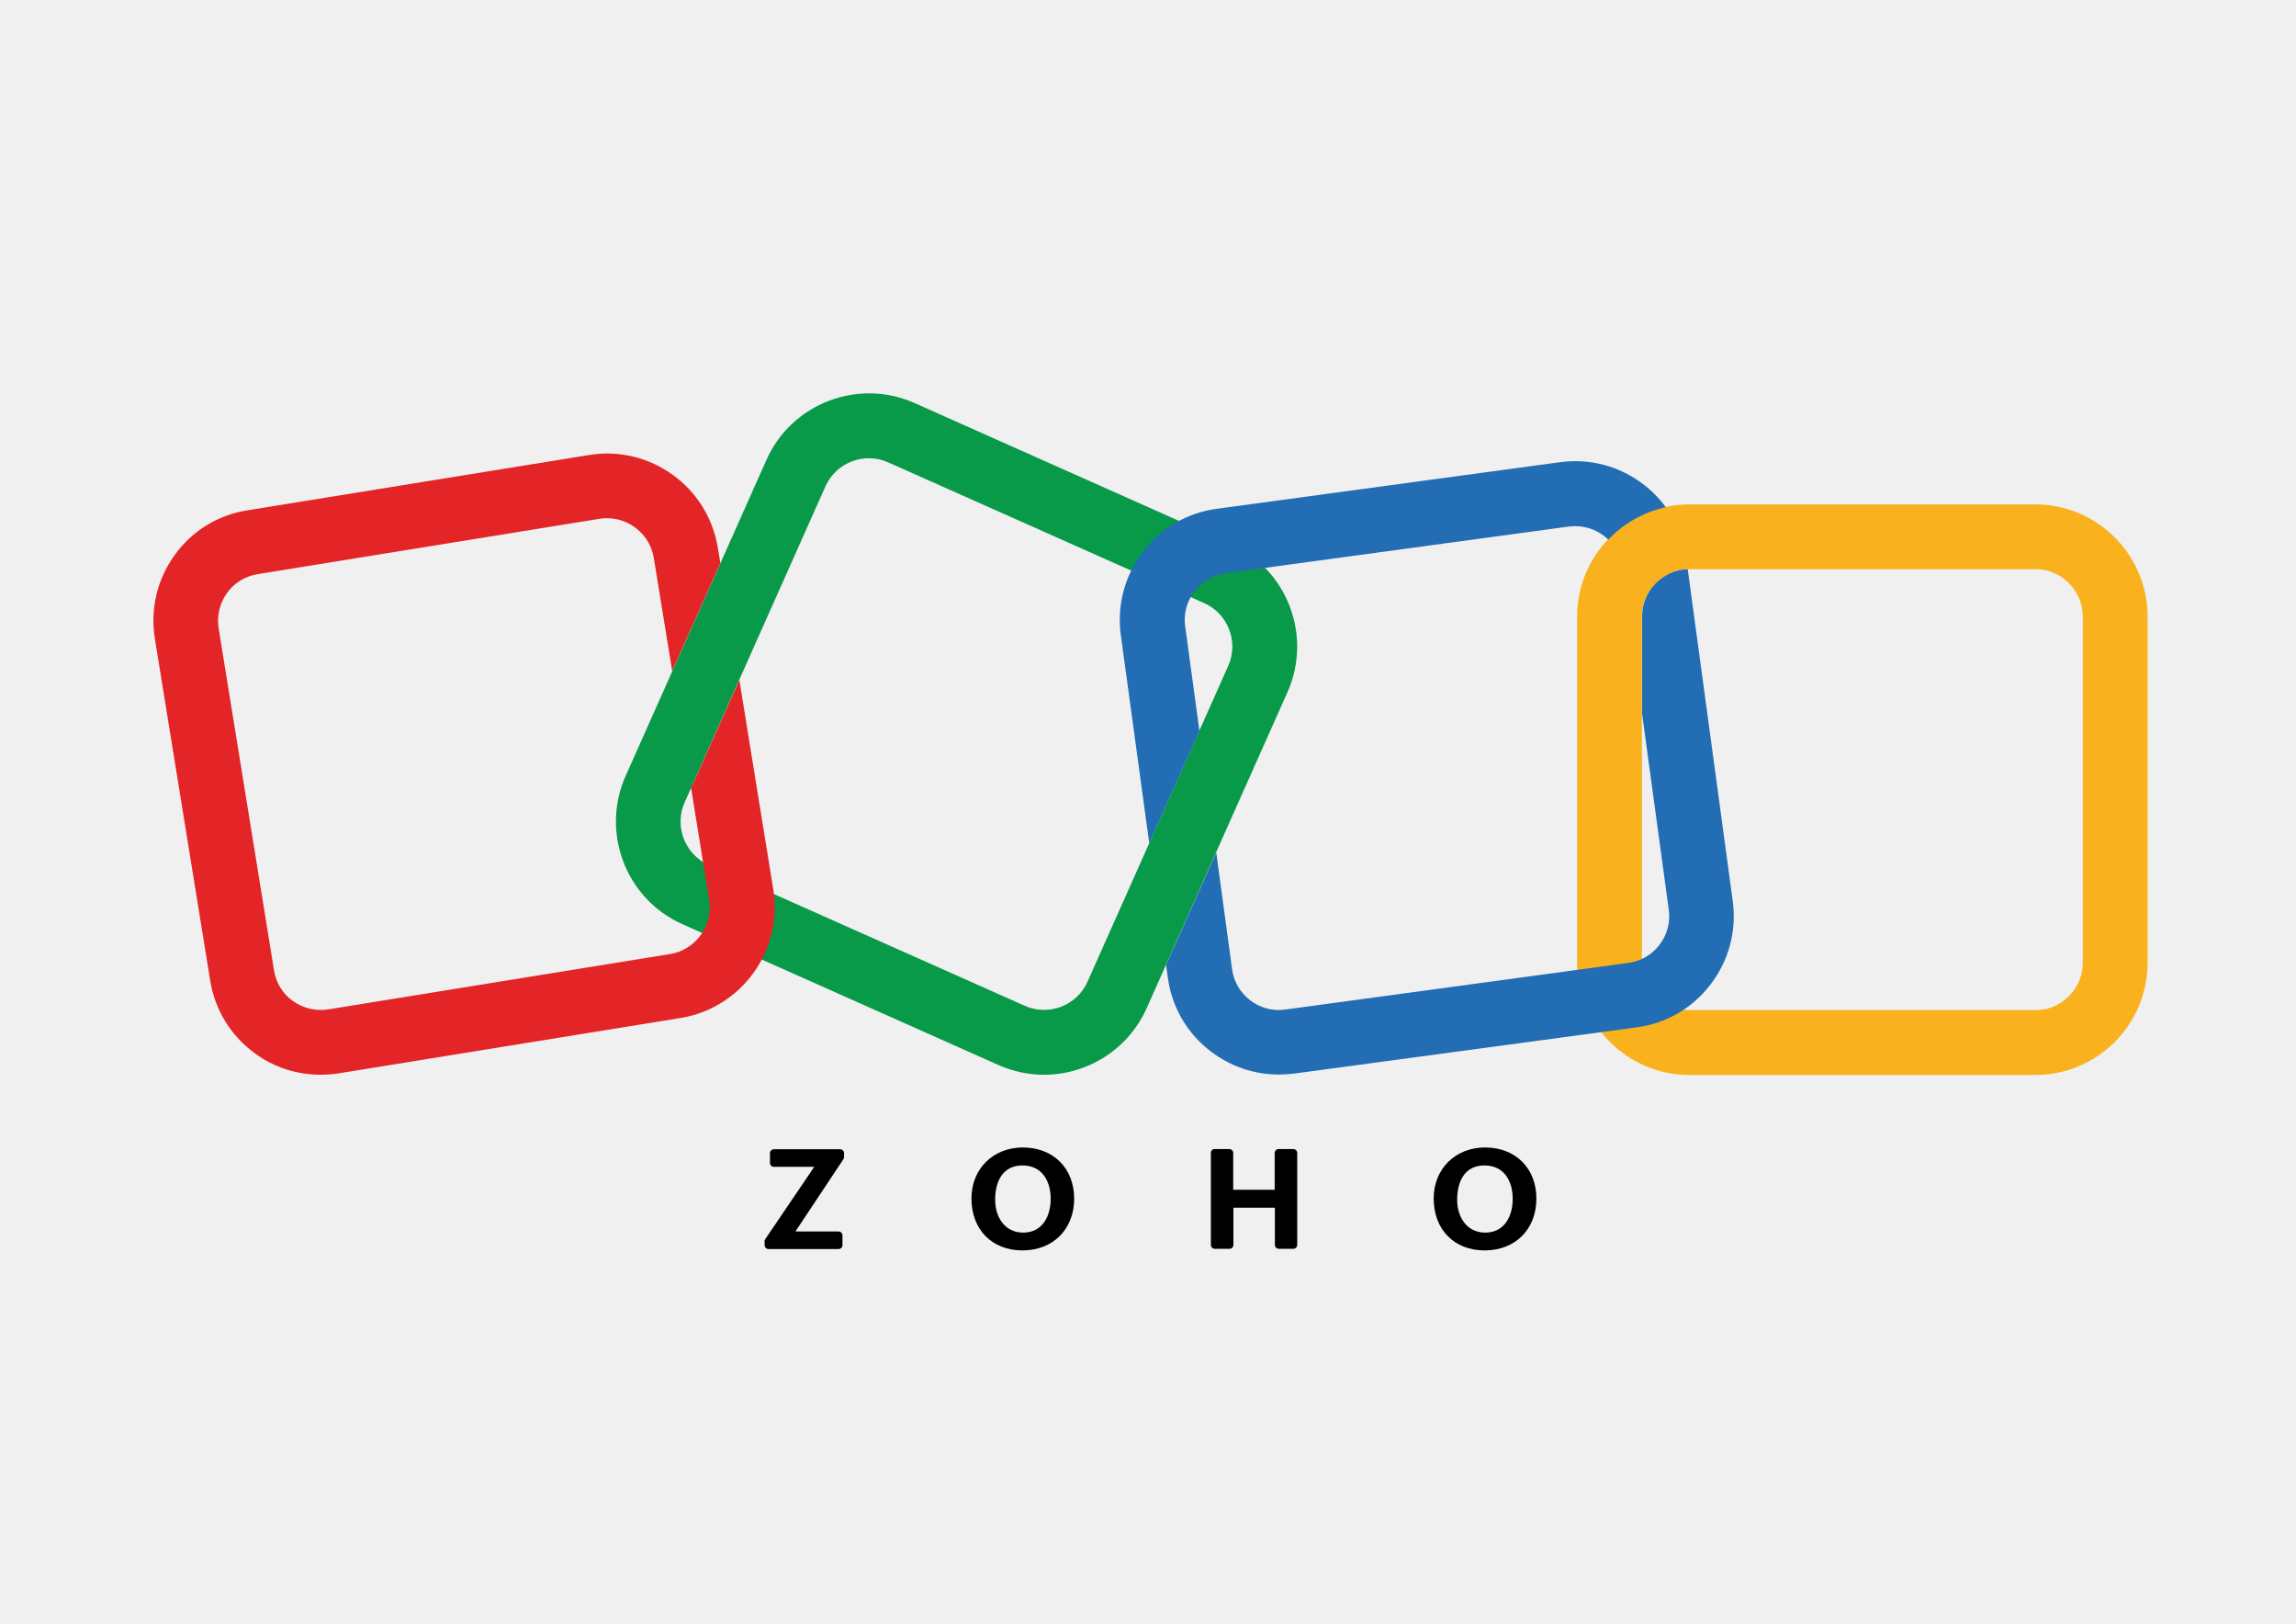
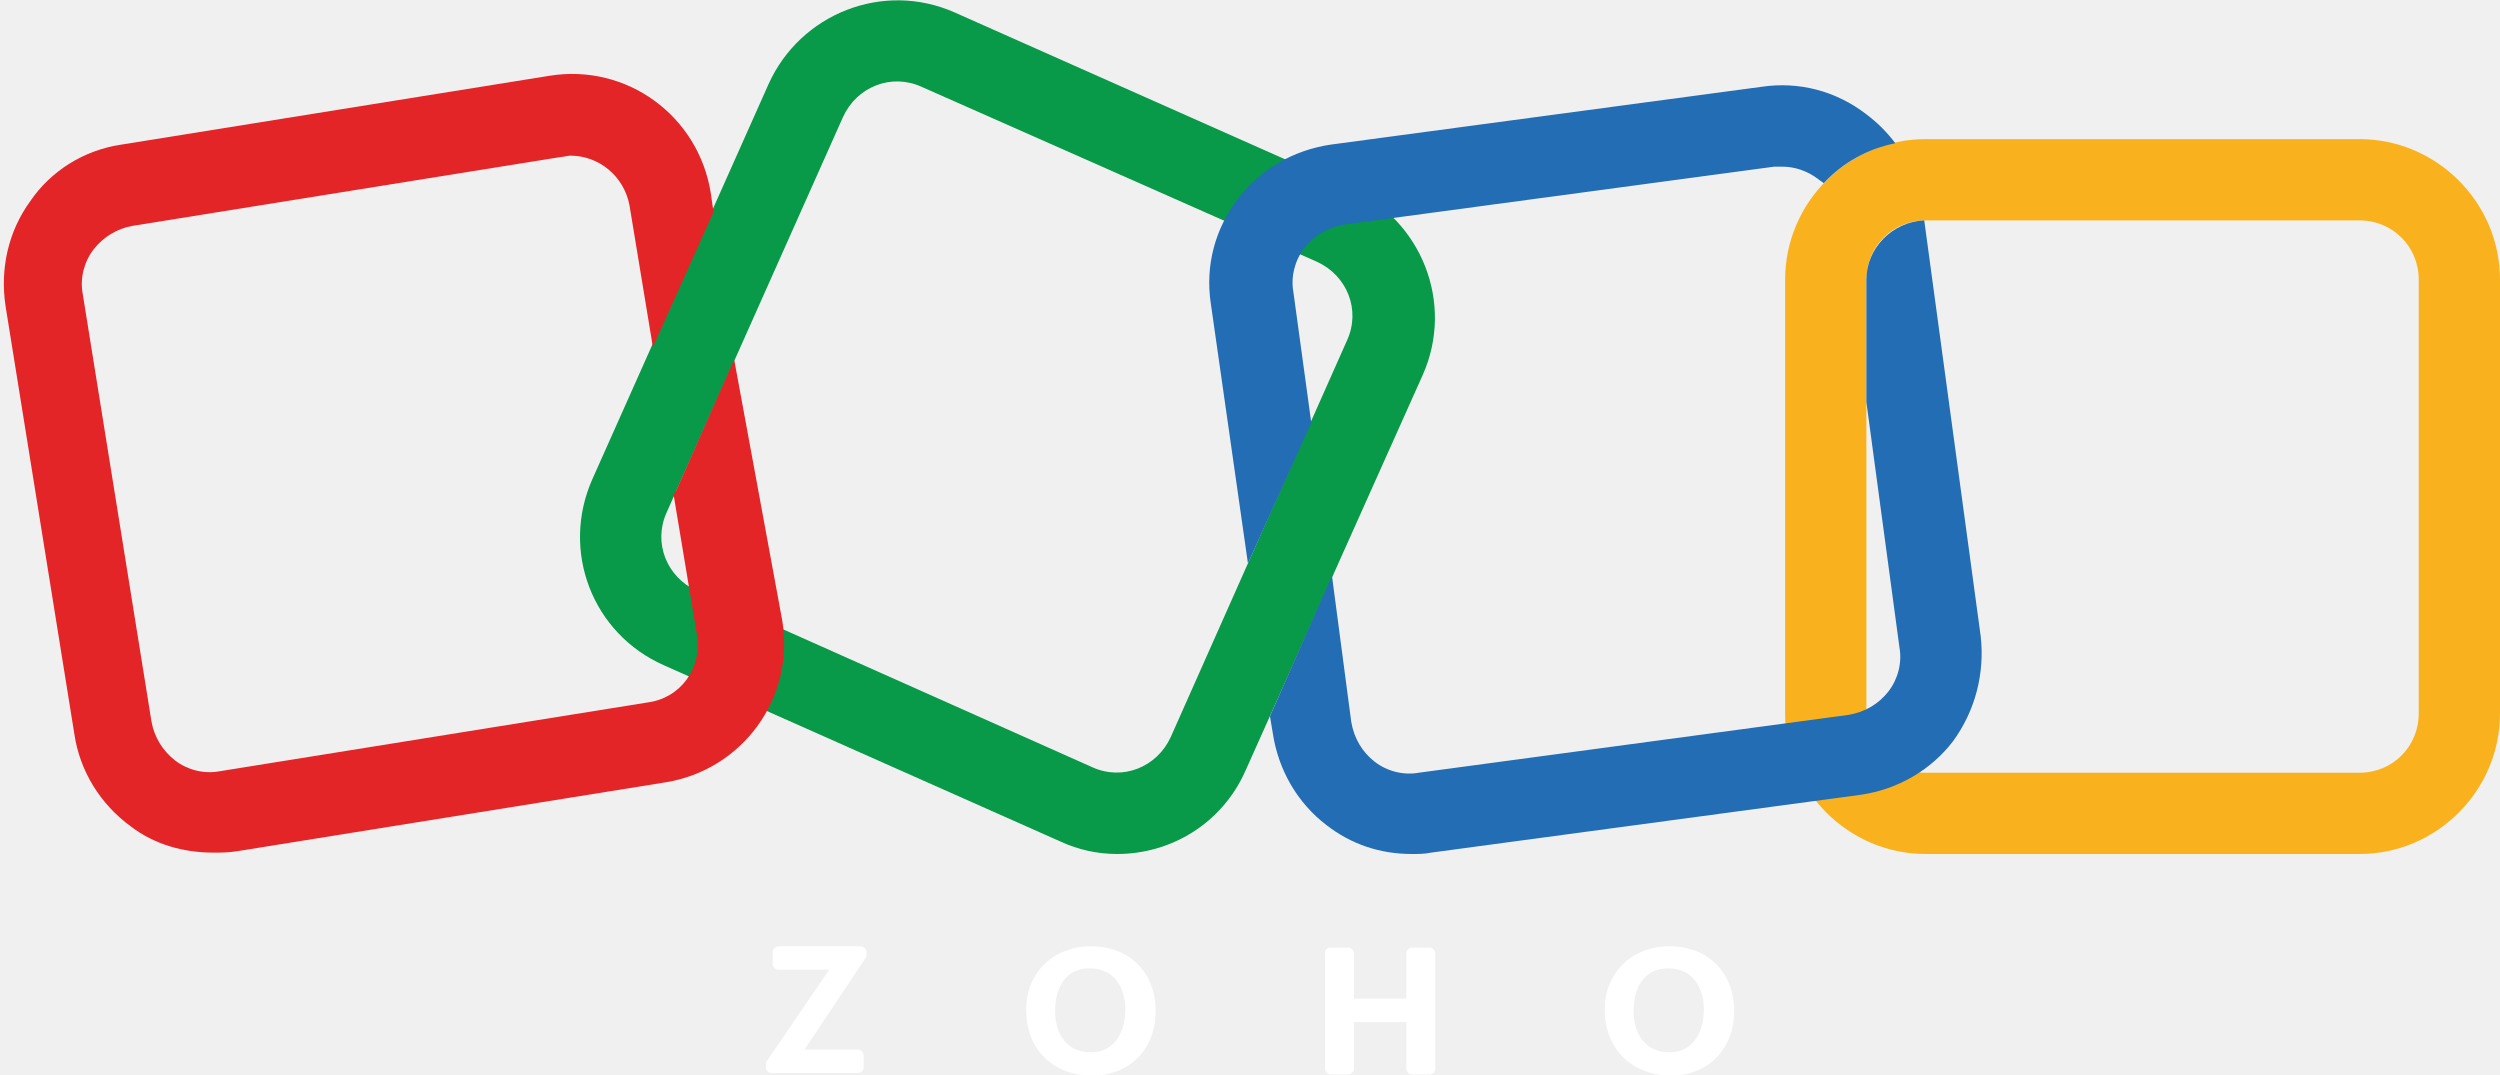
- <svg xmlns="http://www.w3.org/2000/svg" version="1.1" id="katman_1" x="0px" y="0px" viewBox="0 0 841.89 595.28" style="enable-background:new 0 0 841.89 595.28;" xml:space="preserve">
+ <svg xmlns="http://www.w3.org/2000/svg" version="1.1" id="Layer_1" x="0px" y="0px" viewBox="0 0 181.5 78" style="enable-background:new 0 0 181.5 78;" xml:space="preserve">
  <style type="text/css">
- 	.st0{fill:#089949;}
+   .st0{fill:#089949;}
	.st1{fill:#F9B21D;}
	.st2{fill:#E42527;}
	.st3{fill:#226DB4;}
- </style>
+ 	.st4{fill:#FFFFFF;}
+  </style>
  <g>
    <g>
      <g>
-         <path class="st0" d="M382.8,394.02c-5.58,0-11.23-1.16-16.66-3.55l0,0l-115.89-51.64c-20.72-9.2-30.06-33.61-20.86-54.32     l51.64-115.89c9.2-20.72,33.61-30.06,54.32-20.86l115.89,51.64c20.72,9.2,30.06,33.61,20.86,54.32l-51.64,115.89     C413.58,384.97,398.51,394.02,382.8,394.02z M375.77,368.75c8.76,3.91,19.05-0.07,22.96-8.76l51.64-115.89     c3.91-8.76-0.07-19.05-8.76-22.96l-115.96-51.64c-8.76-3.91-19.05,0.07-22.96,8.76l-51.64,115.89     c-3.91,8.76,0.07,19.05,8.76,22.96L375.77,368.75z" />
+         <path class="st0" d="M81.1,62c-1.4,0-2.8-0.3-4.1-0.9l0,0L48.2,48.3C43,46,40.7,40,43,34.8L55.8,6.1c2.3-5.1,8.3-7.5,13.5-5.2     l28.8,12.8c5.1,2.3,7.5,8.3,5.2,13.5L90.4,56C88.7,59.8,85,62,81.1,62z M79.3,55.7c2.2,1,4.7,0,5.7-2.2l12.8-28.8     c1-2.2,0-4.7-2.2-5.7L66.9,6.3c-2.2-1-4.7,0-5.7,2.2L48.4,37.2c-1,2.2,0,4.7,2.2,5.7L79.3,55.7z">
+     </path>
      </g>
      <g>
-         <path class="st1" d="M746.33,394.1h-126.9c-22.67,0-41.14-18.47-41.14-41.14v-126.9c0-22.67,18.47-41.14,41.14-41.14h126.9     c22.67,0,41.14,18.47,41.14,41.14v126.9C787.47,375.63,769,394.1,746.33,394.1z M619.43,208.67c-9.56,0-17.38,7.82-17.38,17.38     v126.9c0,9.56,7.82,17.38,17.38,17.38h126.9c9.56,0,17.38-7.82,17.38-17.38v-126.9c0-9.56-7.82-17.38-17.38-17.38H619.43z" />
+         <path class="st1" d="M171.3,62h-31.5c-5.6,0-10.2-4.6-10.2-10.2V20.3c0-5.6,4.6-10.2,10.2-10.2h31.5c5.6,0,10.2,4.6,10.2,10.2     v31.5C181.5,57.4,176.9,62,171.3,62z M139.8,16c-2.4,0-4.3,1.9-4.3,4.3v31.5c0,2.4,1.9,4.3,4.3,4.3h31.5c2.4,0,4.3-1.9,4.3-4.3     V20.3c0-2.4-1.9-4.3-4.3-4.3H139.8z">
+     </path>
      </g>
-       <path class="st2" d="M271.11,249.31l-17.09,38.24c-0.22,0.43-0.43,0.8-0.65,1.16l6.66,41.14c1.52,9.49-4.93,18.4-14.34,19.92    l-125.3,20.28c-4.56,0.72-9.2-0.36-12.97-3.04c-3.77-2.68-6.23-6.74-6.95-11.3L80.18,230.4c-0.72-4.56,0.36-9.2,3.04-12.97    s6.74-6.23,11.3-6.95l125.3-20.28c0.94-0.14,1.88-0.22,2.75-0.22c8.33,0,15.79,6.08,17.17,14.63l6.74,41.43l17.67-39.62    l-0.94-5.58c-3.62-22.38-24.77-37.66-47.15-34.04l-125.3,20.28c-10.79,1.67-20.35,7.53-26.73,16.44    c-6.45,8.91-8.98,19.77-7.24,30.64l20.28,125.3c1.74,10.86,7.61,20.35,16.51,26.8c7.03,5.14,15.36,7.75,23.97,7.75    c2.17,0,4.42-0.14,6.66-0.51l125.3-20.28c22.38-3.62,37.66-24.77,34.04-47.15L271.11,249.31z" />
+       <path class="st2" d="M53.3,26.1l-4.2,9.5c-0.1,0.1-0.1,0.2-0.2,0.3l1.7,10.2c0.4,2.4-1.2,4.6-3.6,4.9l-31.1,5    c-1.1,0.2-2.3-0.1-3.2-0.8c-0.9-0.7-1.5-1.7-1.7-2.8l-5-31.1c-0.2-1.1,0.1-2.3,0.8-3.2c0.7-0.9,1.7-1.5,2.8-1.7l31.1-5    c0.2,0,0.5-0.1,0.7-0.1c2.1,0,3.9,1.5,4.3,3.6l1.7,10.3l4.4-9.8l-0.2-1.4c-0.9-5.6-6.1-9.4-11.7-8.5l-31.1,5    c-2.7,0.4-5.1,1.9-6.6,4.1c-1.6,2.2-2.2,4.9-1.8,7.6l5,31.1c0.4,2.7,1.9,5.1,4.1,6.7c1.7,1.3,3.8,1.9,6,1.9c0.5,0,1.1,0,1.7-0.1    l31.1-5c5.6-0.9,9.4-6.1,8.5-11.7L53.3,26.1z">
+    </path>
      <g>
-         <path class="st3" d="M421.4,309.14l18.4-41.21l-5.22-38.32c-0.65-4.56,0.58-9.13,3.4-12.82c2.82-3.69,6.88-6.08,11.52-6.66     l125.74-17.09c0.8-0.07,1.59-0.14,2.39-0.14c3.77,0,7.39,1.23,10.5,3.55c0.58,0.43,1.09,0.94,1.59,1.38     c5.58-5.87,12.89-10.07,21.08-11.88c-2.32-3.19-5.07-6.01-8.33-8.47c-8.76-6.66-19.56-9.49-30.42-8.04l-125.88,17.09     c-10.86,1.45-20.57,7.1-27.16,15.86c-6.66,8.76-9.49,19.56-8.04,30.42L421.4,309.14z" />
-         <path class="st3" d="M635.36,330.36l-16.51-121.68c-9.27,0.29-16.73,7.97-16.73,17.31v35.71l9.78,71.85     c0.65,4.56-0.58,9.13-3.4,12.82c-2.82,3.69-6.88,6.08-11.52,6.66l-125.74,17.09c-4.56,0.65-9.13-0.58-12.82-3.4     c-3.69-2.82-6.08-6.88-6.66-11.52l-5.79-42.66l-18.4,41.21l0.65,4.64c1.45,10.86,7.1,20.57,15.86,27.16     c7.24,5.5,15.86,8.4,24.84,8.4c1.88,0,3.77-0.14,5.65-0.36l125.59-16.95c10.86-1.45,20.57-7.1,27.16-15.86     C633.99,352.01,636.81,341.22,635.36,330.36z" />
+         <path class="st3" d="M90.6,40.9l4.6-10.2l-1.3-9.5c-0.2-1.1,0.1-2.3,0.8-3.2c0.7-0.9,1.7-1.5,2.9-1.7l31.2-4.2c0.2,0,0.4,0,0.6,0     c0.9,0,1.8,0.3,2.6,0.9c0.1,0.1,0.3,0.2,0.4,0.3c1.4-1.5,3.2-2.5,5.2-2.9c-0.6-0.8-1.3-1.5-2.1-2.1c-2.2-1.7-4.9-2.4-7.6-2     l-31.3,4.2c-2.7,0.4-5.1,1.8-6.7,3.9c-1.7,2.2-2.4,4.9-2,7.6L90.6,40.9z">
+     </path>
+         <path class="st3" d="M143.8,46.2L139.7,16c-2.3,0.1-4.2,2-4.2,4.3v8.9l2.4,17.8c0.2,1.1-0.1,2.3-0.8,3.2s-1.7,1.5-2.9,1.7     L103,56.1c-1.1,0.2-2.3-0.1-3.2-0.8c-0.9-0.7-1.5-1.7-1.7-2.9l-1.4-10.6L92.2,52l0.2,1.2c0.4,2.7,1.8,5.1,3.9,6.7     c1.8,1.4,3.9,2.1,6.2,2.1c0.5,0,0.9,0,1.4-0.1l31.2-4.2c2.7-0.4,5.1-1.8,6.7-3.9C143.4,51.6,144.1,48.9,143.8,46.2z">
+     </path>
      </g>
    </g>
    <g>
-       <path d="M280.6,454.29l17.96-26.51h-14.78c-0.8,0-1.45-0.65-1.45-1.45v-3.55c0-0.8,0.65-1.45,1.45-1.45h24.26    c0.8,0,1.45,0.65,1.45,1.45v1.38c0,0.29-0.07,0.58-0.22,0.8l-17.6,26.51h15.79c0.8,0,1.45,0.65,1.45,1.45v3.55    c0,0.8-0.65,1.45-1.45,1.45h-25.64c-0.8,0-1.45-0.65-1.45-1.45v-1.3C280.31,454.79,280.45,454.5,280.6,454.29z" />
-       <path d="M356.21,439.37c0-10.86,7.97-18.69,18.83-18.69c11.23,0,18.83,7.68,18.83,18.76c0,11.23-7.75,18.98-18.98,18.98    C363.6,458.41,356.21,450.66,356.21,439.37z M385.26,439.51c0-6.59-3.19-12.24-10.36-12.24c-7.24,0-10,5.87-10,12.53    c0,6.3,3.4,12.1,10.36,12.1C382.43,451.82,385.26,445.67,385.26,439.51z" />
-       <path d="M445.38,421.26h5.36c0.8,0,1.45,0.65,1.45,1.45v13.47h15.21v-13.47c0-0.8,0.65-1.45,1.45-1.45h5.36    c0.8,0,1.45,0.65,1.45,1.45v33.68c0,0.8-0.65,1.45-1.45,1.45h-5.29c-0.8,0-1.45-0.65-1.45-1.45v-13.62h-15.21v13.62    c0,0.8-0.65,1.45-1.45,1.45h-5.36c-0.8,0-1.45-0.65-1.45-1.45v-33.68C443.93,421.91,444.58,421.26,445.38,421.26z" />
-       <path d="M525.7,439.37c0-10.86,7.97-18.69,18.83-18.69c11.23,0,18.83,7.68,18.83,18.76c0,11.23-7.75,18.98-18.98,18.98    C533.09,458.41,525.7,450.66,525.7,439.37z M554.67,439.51c0-6.59-3.19-12.24-10.36-12.24c-7.24,0-10,5.87-10,12.53    c0,6.3,3.4,12.1,10.36,12.1C551.85,451.82,554.67,445.67,554.67,439.51z" />
+       <path class="st4" d="M55.7,77l4.5-6.6h-3.7c-0.2,0-0.4-0.2-0.4-0.4v-0.9c0-0.2,0.2-0.4,0.4-0.4h6c0.2,0,0.4,0.2,0.4,0.4v0.3    c0,0.1,0,0.1-0.1,0.2l-4.4,6.6h3.9c0.2,0,0.4,0.2,0.4,0.4v0.9c0,0.2-0.2,0.4-0.4,0.4H56c-0.2,0-0.4-0.2-0.4-0.4v-0.3    C55.6,77.1,55.7,77,55.7,77z">
+    </path>
+       <path class="st4" d="M74.5,73.3c0-2.7,2-4.6,4.7-4.6c2.8,0,4.7,1.9,4.7,4.7c0,2.8-1.9,4.7-4.7,4.7C76.3,78,74.5,76.1,74.5,73.3z     M81.7,73.3c0-1.6-0.8-3-2.6-3c-1.8,0-2.5,1.5-2.5,3.1c0,1.6,0.8,3,2.6,3C81,76.4,81.7,74.8,81.7,73.3z">
+    </path>
+       <path class="st4" d="M96.6,68.8h1.3c0.2,0,0.4,0.2,0.4,0.4v3.3h3.8v-3.3c0-0.2,0.2-0.4,0.4-0.4h1.3c0.2,0,0.4,0.2,0.4,0.4v8.4    c0,0.2-0.2,0.4-0.4,0.4h-1.3c-0.2,0-0.4-0.2-0.4-0.4v-3.4h-3.8v3.4c0,0.2-0.2,0.4-0.4,0.4h-1.3c-0.2,0-0.4-0.2-0.4-0.4v-8.4    C96.2,68.9,96.4,68.8,96.6,68.8z">
+    </path>
+       <path class="st4" d="M116.5,73.3c0-2.7,2-4.6,4.7-4.6c2.8,0,4.7,1.9,4.7,4.7c0,2.8-1.9,4.7-4.7,4.7    C118.4,78,116.5,76.1,116.5,73.3z M123.7,73.3c0-1.6-0.8-3-2.6-3c-1.8,0-2.5,1.5-2.5,3.1c0,1.6,0.8,3,2.6,3    C123,76.4,123.7,74.8,123.7,73.3z">
+    </path>
    </g>
  </g>
</svg>
